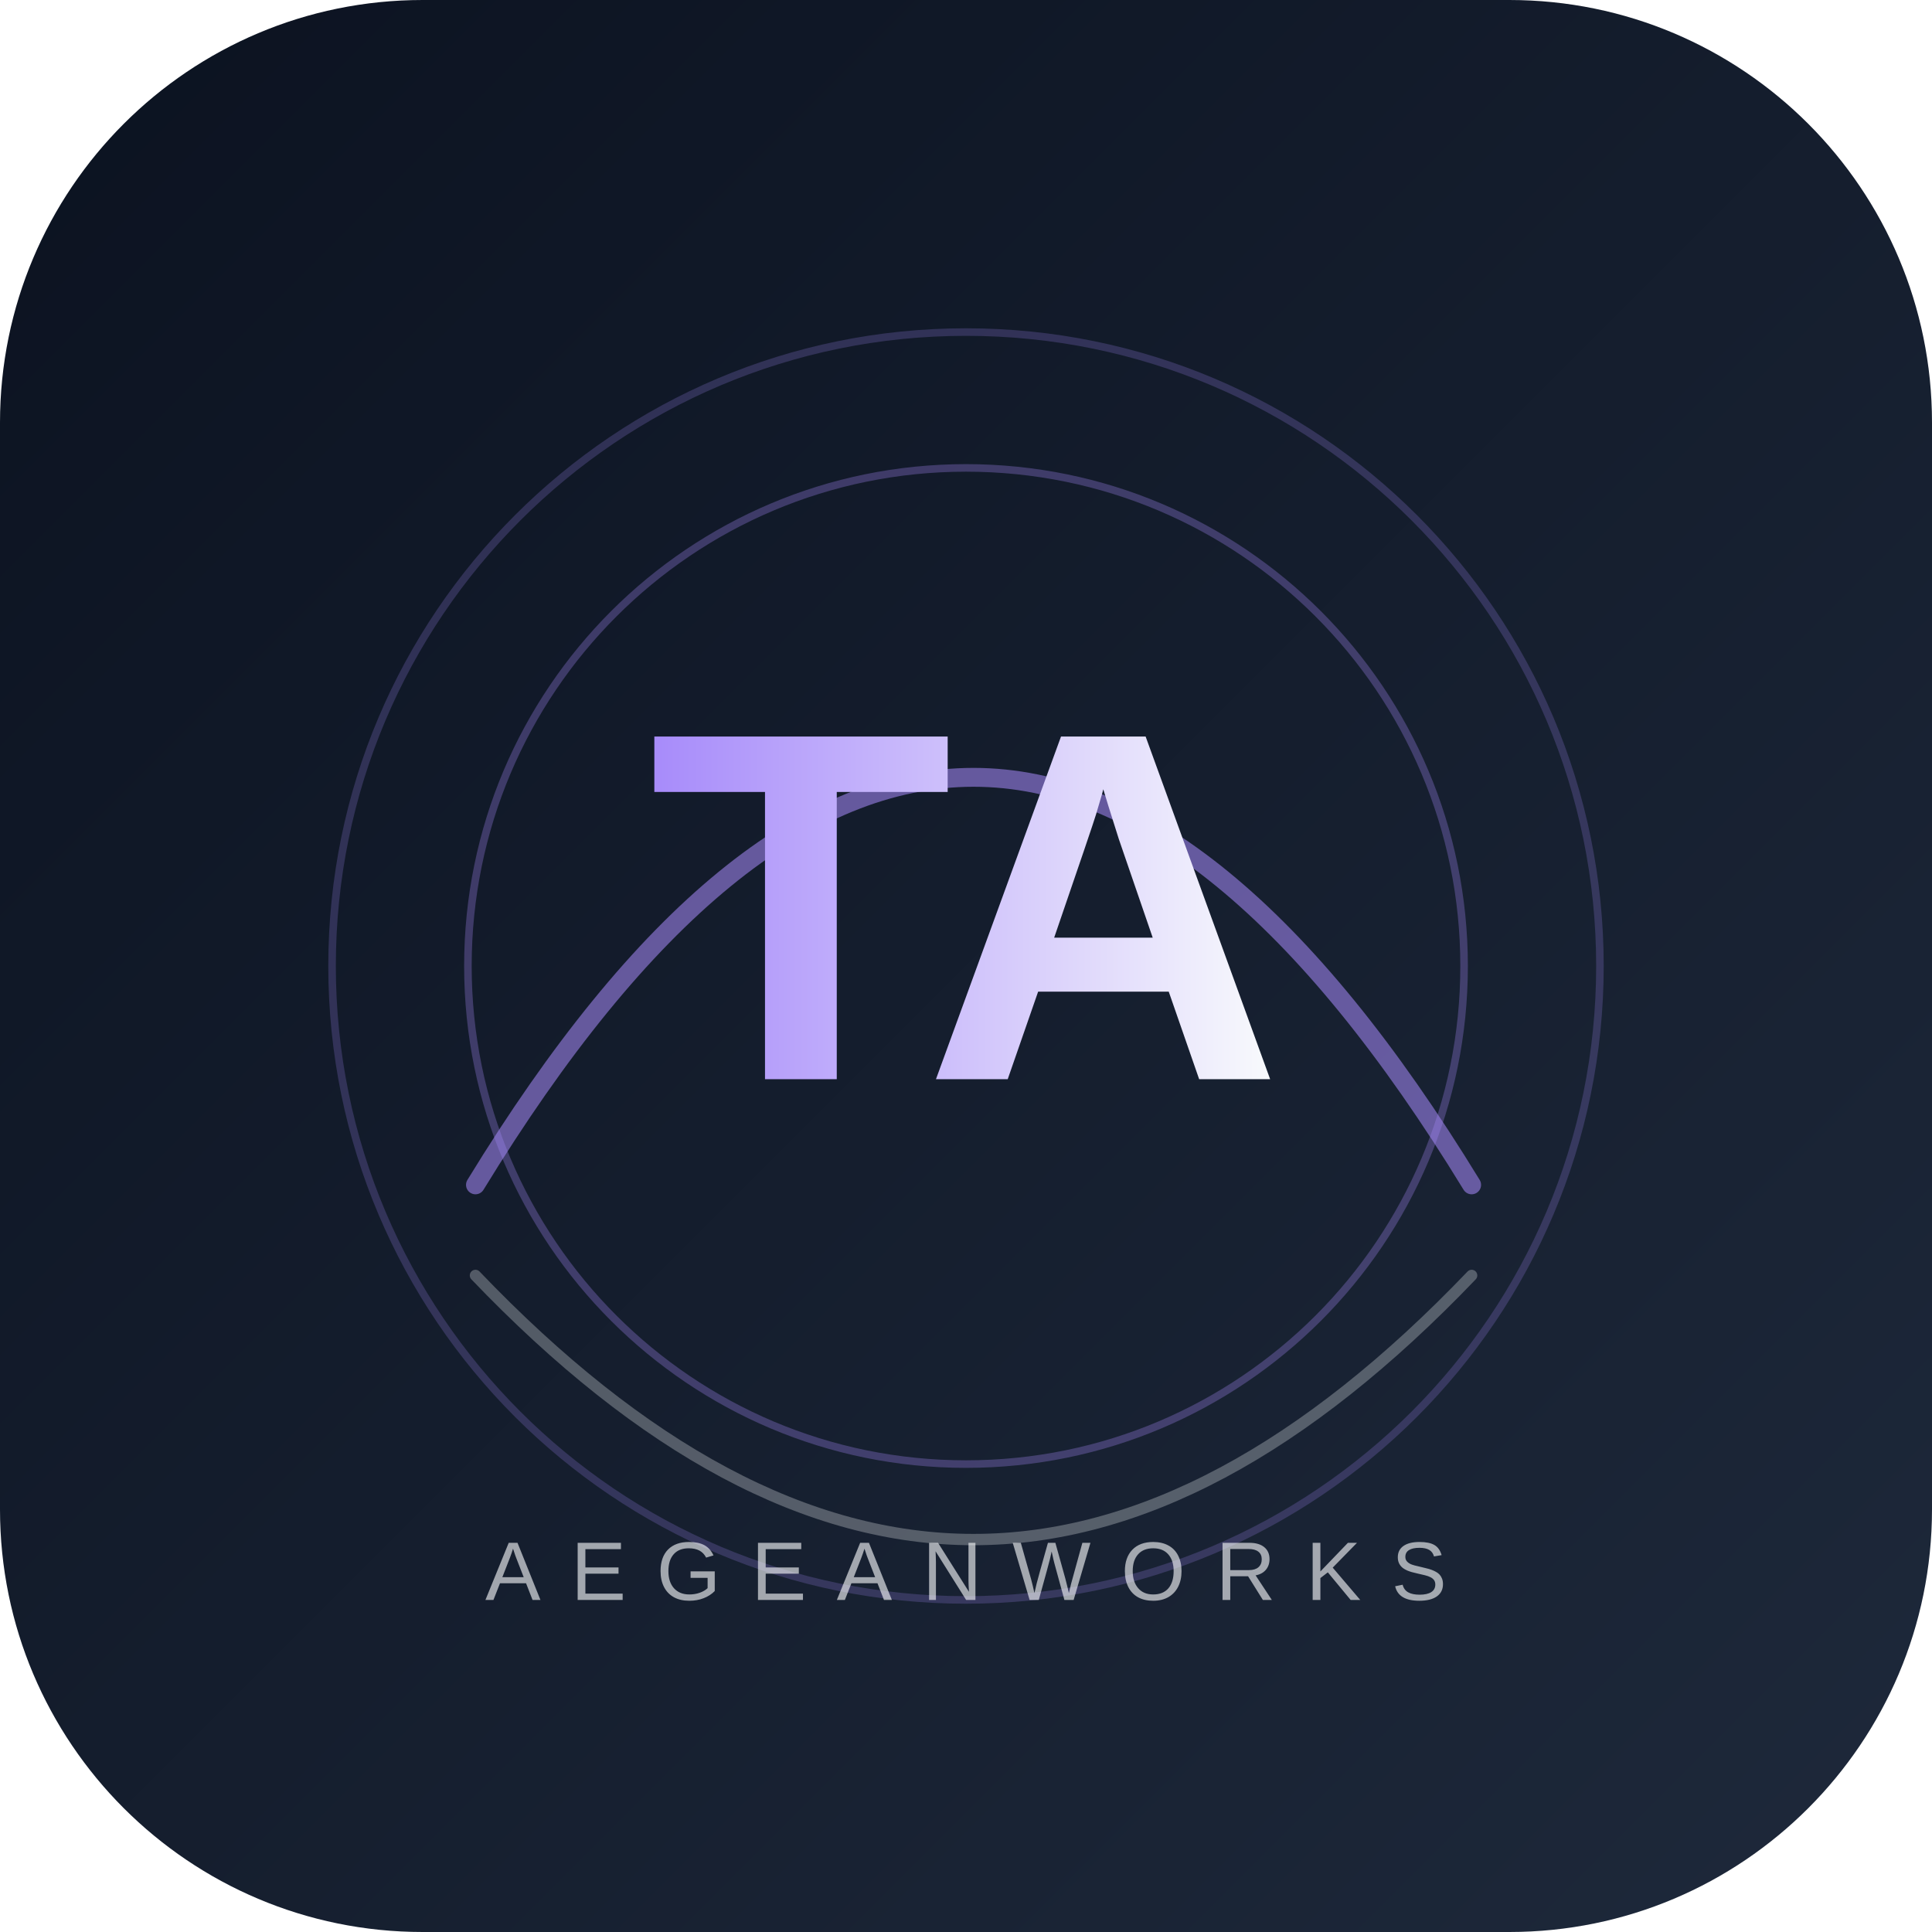
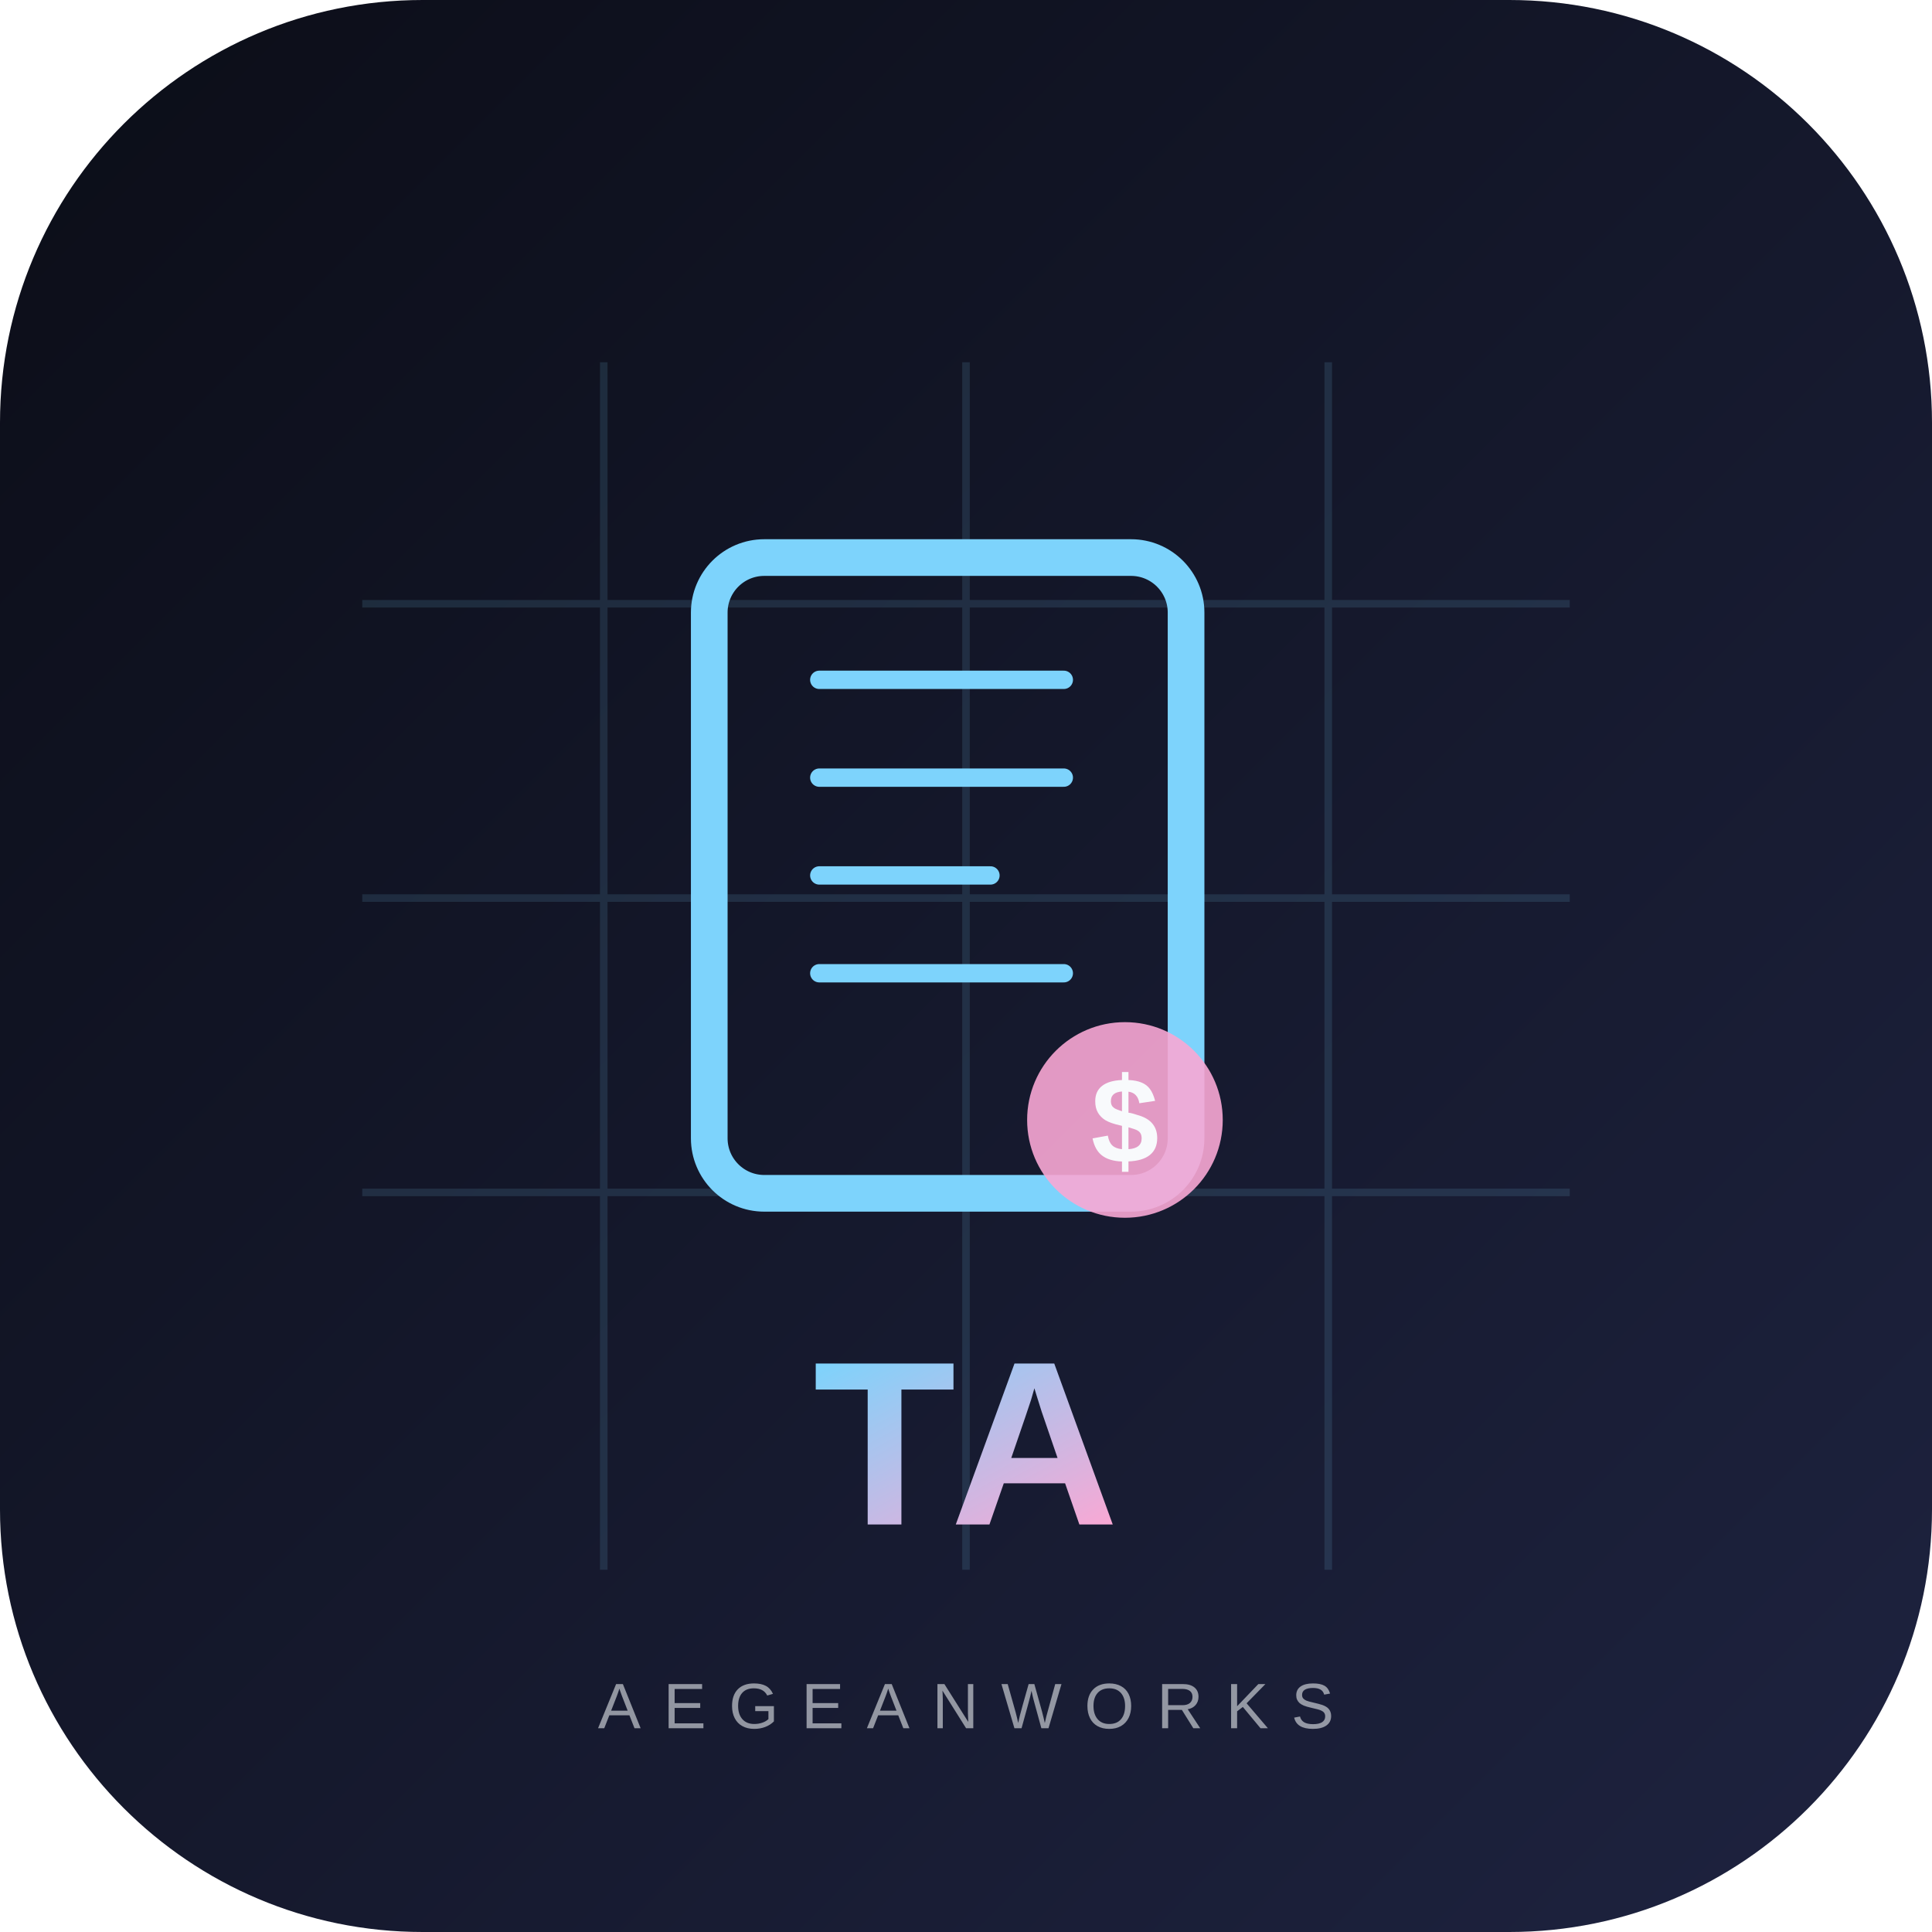
- <svg xmlns="http://www.w3.org/2000/svg" width="512" height="512" viewBox="0 0 512 512" role="img" aria-labelledby="title desc">
+ <svg xmlns="http://www.w3.org/2000/svg" width="512" height="512" viewBox="0 0 512 512" role="img" aria-labelledby="title desc" data-motif="ledger" data-layout="terminal">
  <defs>
    <linearGradient id="bg" x1="0" y1="0" x2="1" y2="1">
-       <stop offset="0" stop-color="#0b1220" />
-       <stop offset="1" stop-color="#1e293b" />
+       <stop offset="0" stop-color="#0b0d17" />
+       <stop offset="1" stop-color="#1e2340" />
    </linearGradient>
-     <linearGradient id="ac" x1="0" y1="0" x2="1" y2="0">
-       <stop offset="0" stop-color="#a78bfa" />
-       <stop offset="1" stop-color="#f8fafc" />
+     <linearGradient id="mark" x1="0" y1="0" x2="1" y2="1">
+       <stop offset="0" stop-color="#7dd3fc" />
+       <stop offset="1" stop-color="#f9a8d4" />
    </linearGradient>
  </defs>
  <rect width="512" height="512" rx="112" fill="url(#bg)" />
-   <circle cx="256" cy="256" r="168" fill="none" stroke="#a78bfa" stroke-opacity="0.22" stroke-width="2" />
-   <circle cx="256" cy="256" r="132" fill="none" stroke="#a78bfa" stroke-opacity="0.30" stroke-width="2" />
-   <path d="M126 314c44-72 88-108 132-108s88 36 132 108" fill="none" stroke="#a78bfa" stroke-opacity="0.55" stroke-width="5" stroke-linecap="round" />
-   <path d="M126 338c44 46 88 70 132 70s88-24 132-70" fill="none" stroke="#f8fafc" stroke-opacity="0.28" stroke-width="3" stroke-linecap="round" />
-   <text x="256" y="286" text-anchor="middle" font-family="Segoe UI, Arial, sans-serif" font-size="132" font-weight="700" fill="url(#ac)" letter-spacing="2">TA</text>
-   <text x="256" y="424" text-anchor="middle" font-family="Segoe UI, Arial, sans-serif" font-size="22" letter-spacing="8" fill="#f8fafc" fill-opacity="0.62">AEGEANWORKS</text>
+   <path d="M96 160H416M96 238H416M96 316H416M160 96V416M256 96V416M352 96V416" stroke="#7dd3fc" stroke-opacity="0.13" stroke-width="2" />
+   <g transform="translate(256 232) scale(1.62)" opacity="1.0">
+     <rect x="-42" y="-52" width="78" height="104" rx="9" fill="none" stroke="#7dd3fc" stroke-width="6" stroke-linecap="round" stroke-linejoin="round" />
+     <path d="M-24 -32H16M-24 -16H16M-24 0H4M-24 16H16" fill="none" stroke="#7dd3fc" stroke-width="3" stroke-linecap="round" stroke-linejoin="round" />
+     <circle cx="26" cy="40" r="16" fill="#f9a8d4" fill-opacity="0.9" />
+     <text x="26" y="47" text-anchor="middle" font-family="Segoe UI, Arial, sans-serif" font-size="20" font-weight="700" fill="#F8FAFC">$</text>
+   </g>
+   <text x="256" y="404" text-anchor="middle" font-family="Segoe UI, Arial, sans-serif" font-size="62" font-weight="700" fill="url(#mark)" letter-spacing="3">TA</text>
+   <text x="256" y="458" text-anchor="middle" font-family="Segoe UI, Arial, sans-serif" font-size="17" letter-spacing="6" fill="#F8FAFC" fill-opacity="0.55">AEGEANWORKS</text>
</svg>
